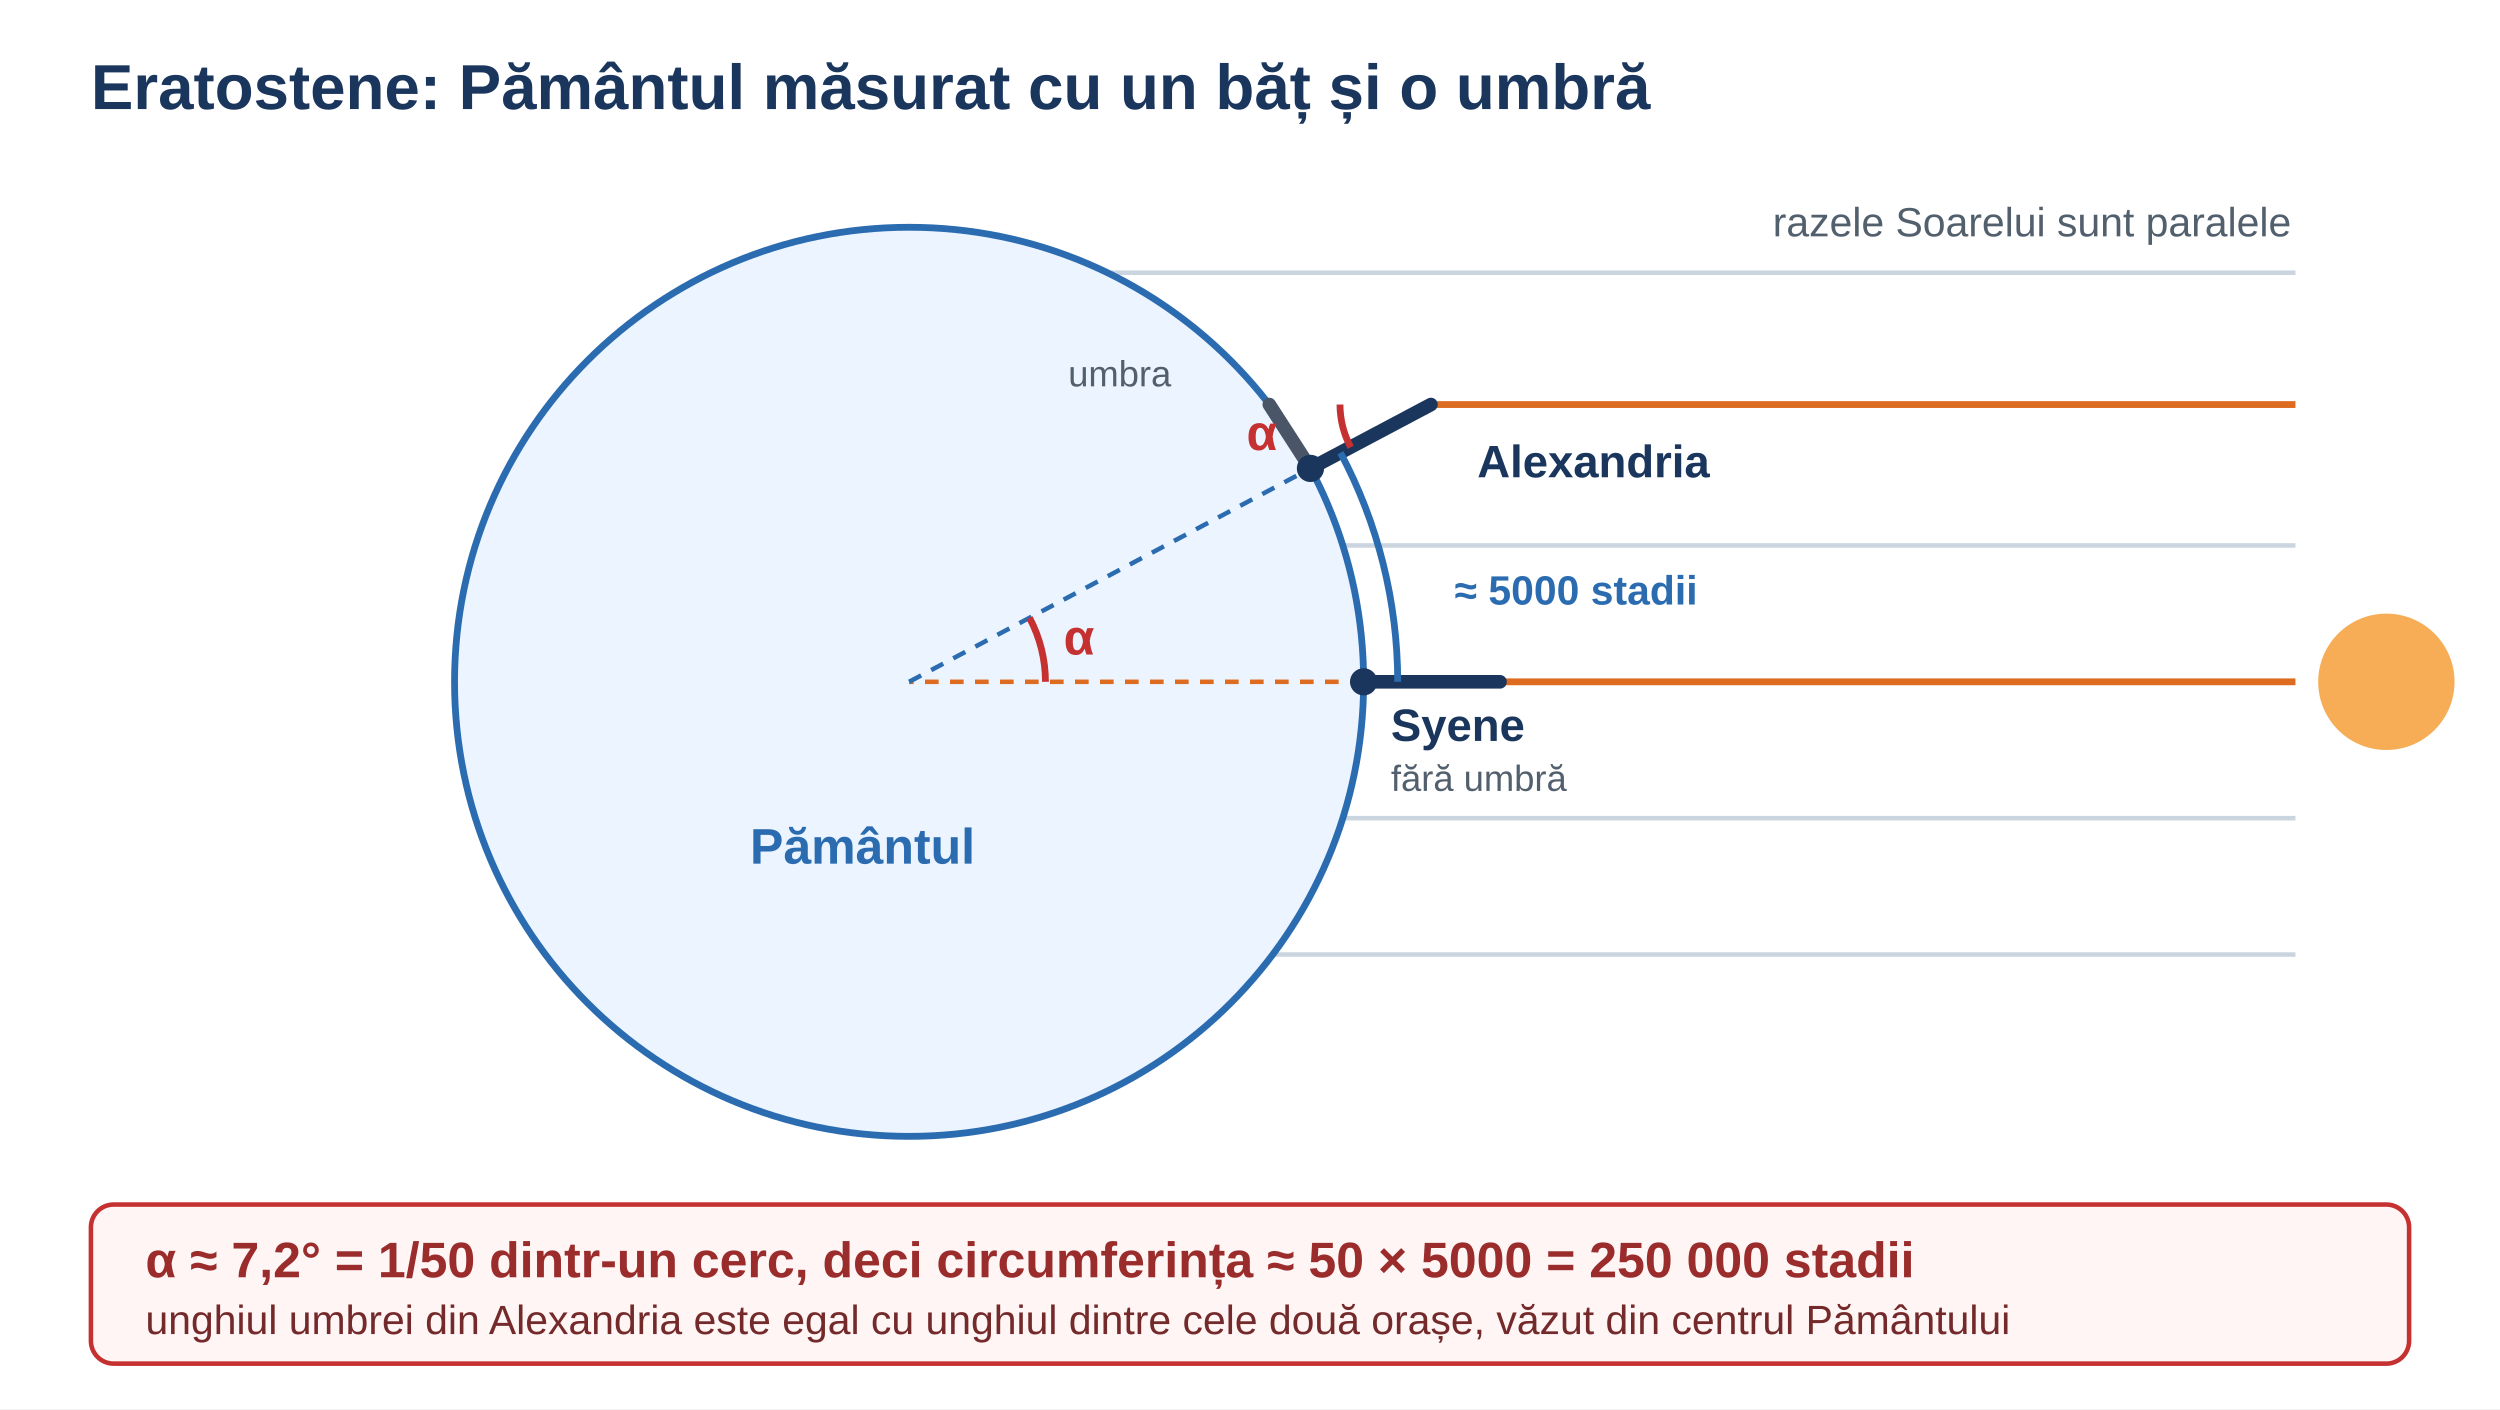
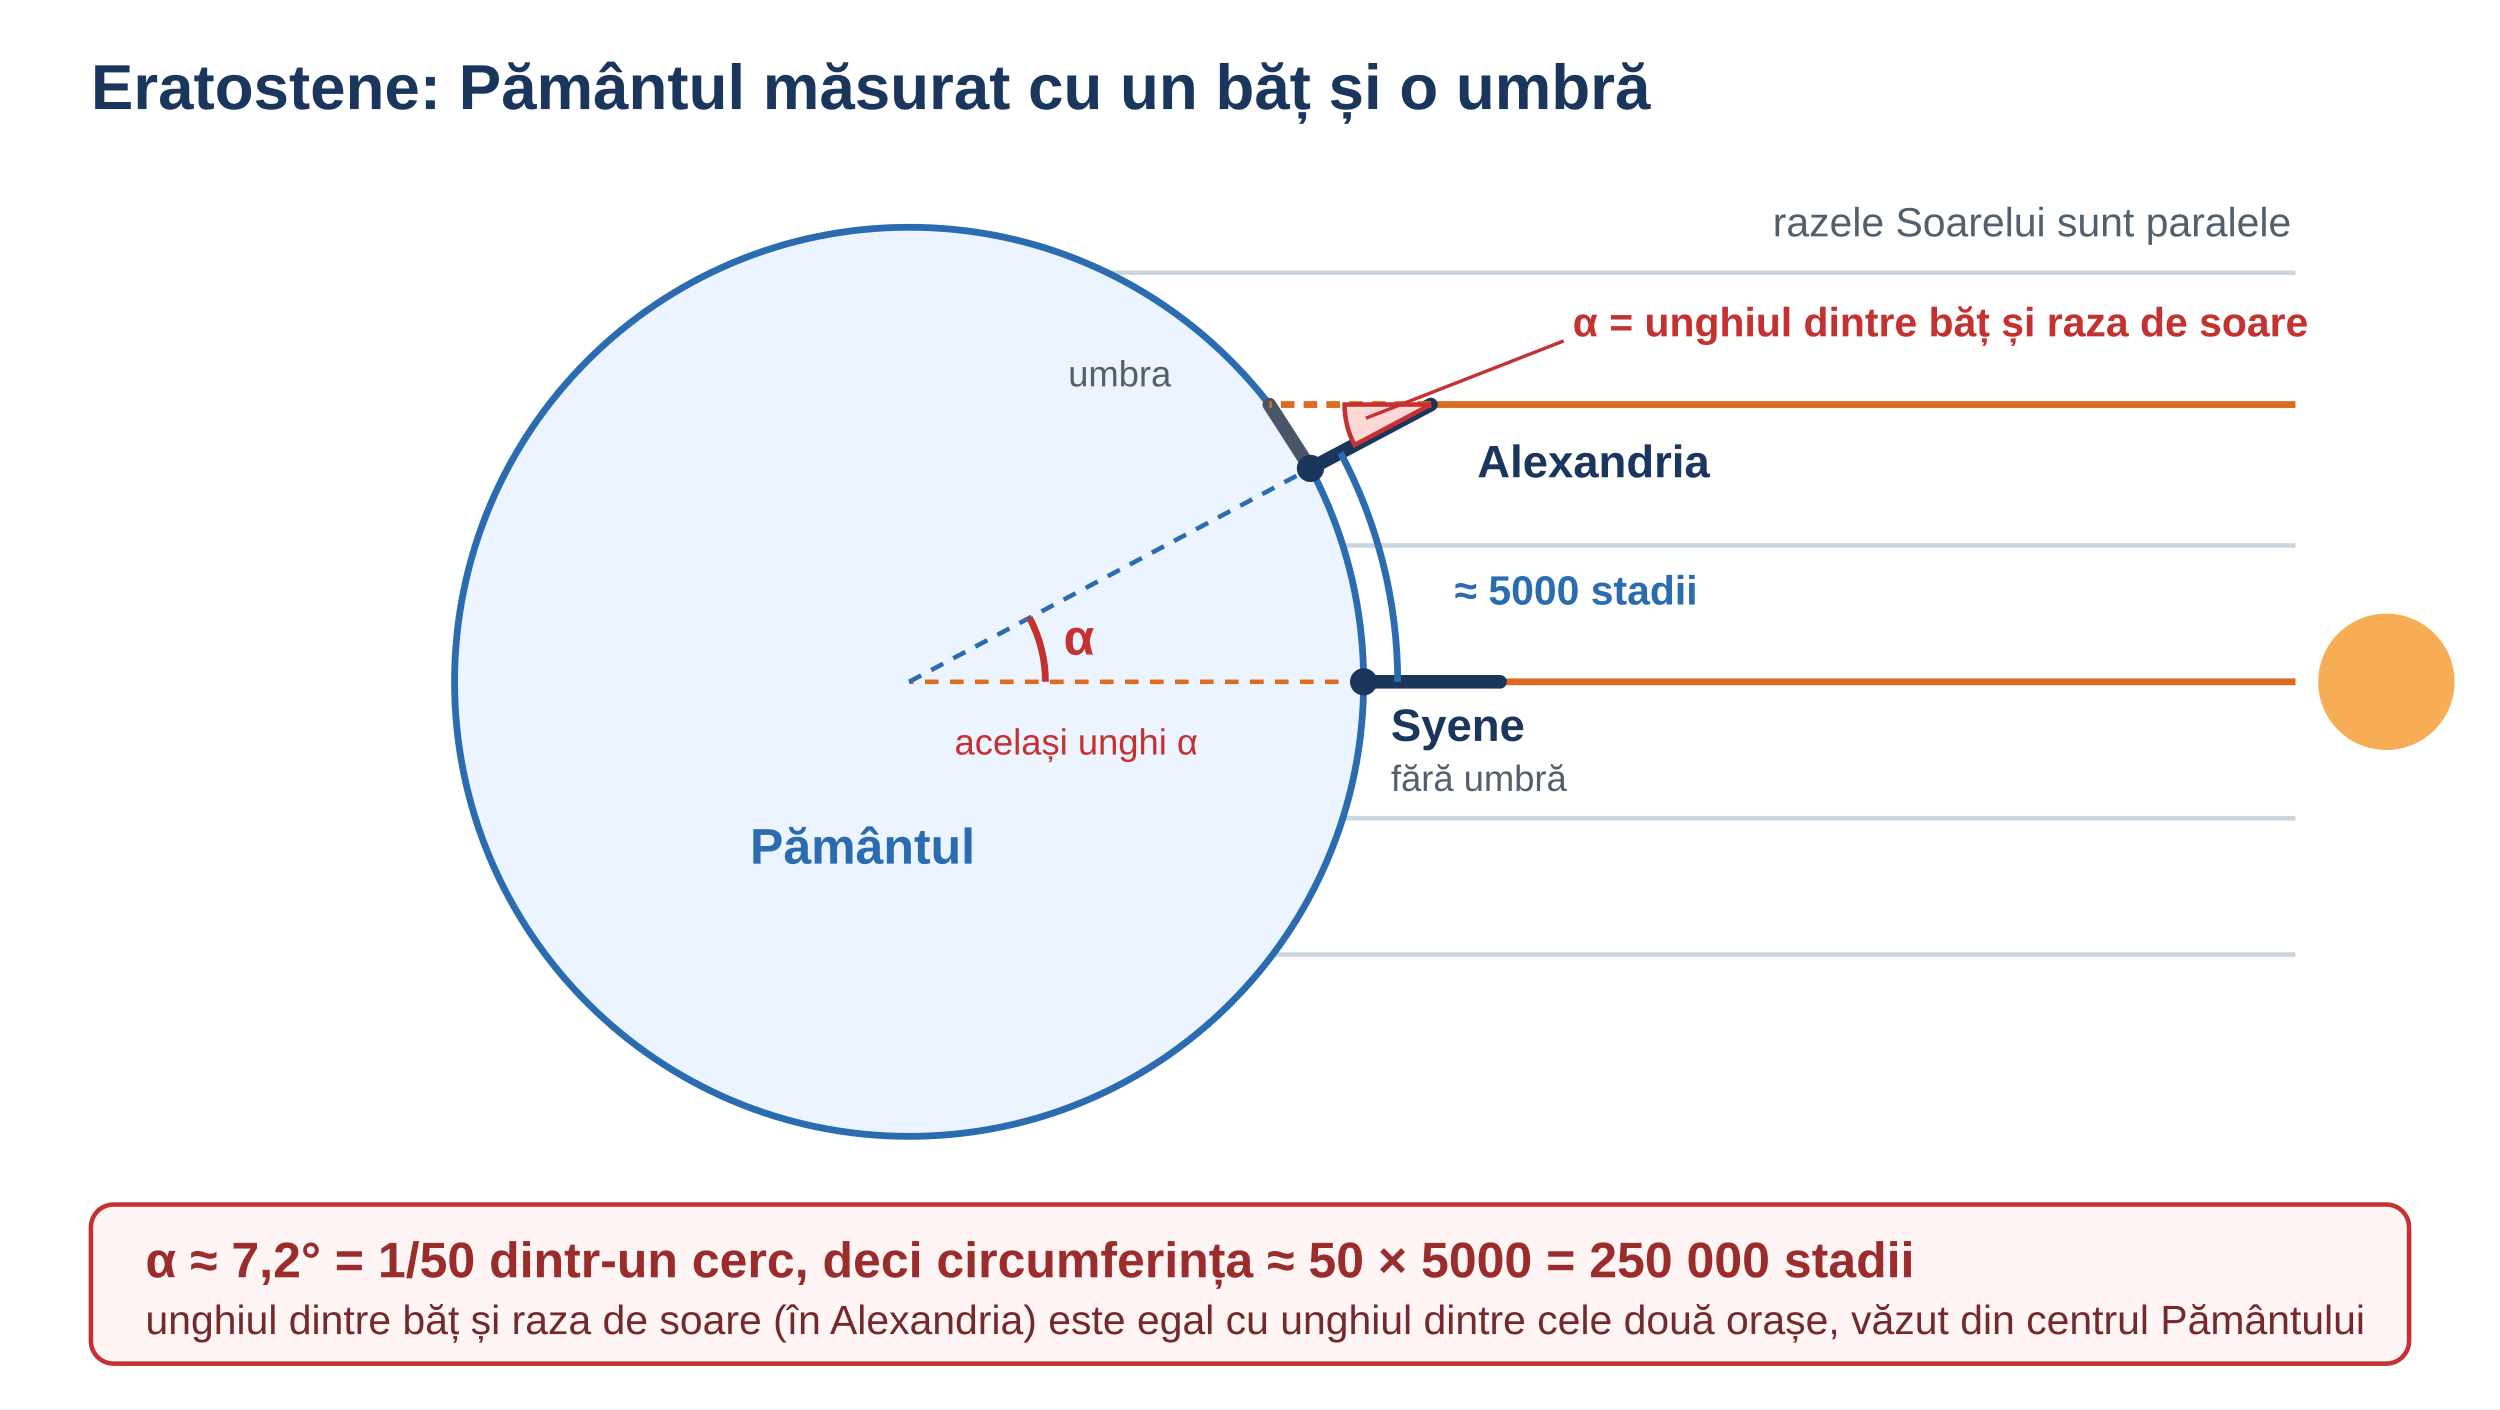
<svg xmlns="http://www.w3.org/2000/svg" viewBox="0 0 1100 620" font-family="Segoe UI, Arial, sans-serif">
  <rect width="1100" height="620" fill="#fff" />
  <text x="40" y="48" font-size="28" font-weight="700" fill="#1a365d">Eratostene: Pământul măsurat cu un băț și o umbră</text>
  <circle cx="1050" cy="300" r="30" fill="#f6ad55" />
  <g stroke="#cbd5e0" stroke-width="2">
    <path d="M1010 120 H487" />
    <path d="M1010 240 H591" />
    <path d="M1010 360 H591" />
    <path d="M1010 420 H487" />
  </g>
  <text x="780" y="104" font-size="18" fill="#52606d">razele Soarelui sunt paralele</text>
  <circle cx="400" cy="300" r="200" fill="#ebf4ff" stroke="#2b6cb0" stroke-width="3" />
  <text x="330" y="380" font-size="22" fill="#2b6cb0" font-weight="600">Pământul</text>
  <path d="M1010 300 H600" stroke="#dd6b20" stroke-width="3" />
  <path d="M600 300 H400" stroke="#dd6b20" stroke-width="2" stroke-dasharray="6 5" />
  <path d="M1010 178 H629.6" stroke="#dd6b20" stroke-width="3" />
  <path d="M400 300 L576.6 206.1" stroke="#2b6cb0" stroke-width="2" stroke-dasharray="6 5" />
  <path d="M600 300 H660" stroke="#1a365d" stroke-width="6" stroke-linecap="round" />
  <circle cx="600" cy="300" r="6" fill="#1a365d" />
  <text x="612" y="326" font-size="20" font-weight="600" fill="#1a365d">Syene</text>
  <text x="612" y="348" font-size="16" fill="#52606d">fără umbră</text>
  <path d="M576.6 206.1 L629.6 178" stroke="#1a365d" stroke-width="6" stroke-linecap="round" />
  <path d="M576.6 206.1 L558.5 178" stroke="#4a5568" stroke-width="6" stroke-linecap="round" />
  <circle cx="576.6" cy="206.1" r="6" fill="#1a365d" />
  <text x="650" y="210" font-size="20" font-weight="600" fill="#1a365d">Alexandria</text>
  <text x="470" y="170" font-size="16" fill="#52606d">umbra</text>
  <path d="M460 300 A60 60 0 0 0 452.98 271.83" fill="none" stroke="#c53030" stroke-width="3" />
  <text x="468" y="288" font-size="22" font-weight="700" fill="#c53030">α</text>
-   <path d="M589.6 178 A40 40 0 0 0 594.3 196.8" fill="none" stroke="#c53030" stroke-width="3" />
-   <text x="562" y="198" font-size="22" font-weight="700" fill="#c53030" text-anchor="end">α</text>
+   <path d="M629.6 178 H558.5" stroke="#dd6b20" stroke-width="3" stroke-dasharray="6 4" />
+   <path d="M629.6 178 L591.6 178 A38 38 0 0 0 596 195.8 Z" fill="#fed7d7" stroke="#c53030" stroke-width="2" />
+   <path d="M688 150 L601 184" stroke="#c53030" stroke-width="1.5" />
+   <text x="692" y="148" font-size="18" font-weight="700" fill="#c53030">α = unghiul dintre băț și raza de soare</text>
+   <text x="420" y="332" font-size="16" fill="#c53030">același unghi α</text>
  <path d="M615 300 A215 215 0 0 0 589.8 199.2" fill="none" stroke="#2b6cb0" stroke-width="3" />
  <text x="640" y="266" font-size="18" fill="#2b6cb0" font-weight="600">≈ 5000 stadii</text>
  <rect x="40" y="530" width="1020" height="70" rx="10" fill="#fff5f5" stroke="#c53030" stroke-width="2" />
  <text x="64" y="562" font-size="22" fill="#9b2c2c" font-weight="700">α ≈ 7,2° = 1/50 dintr-un cerc, deci circumferința ≈ 50 × 5000 = 250 000 stadii</text>
-   <text x="64" y="587" font-size="18" fill="#742a2a">unghiul umbrei din Alexandria este egal cu unghiul dintre cele două orașe, văzut din centrul Pământului</text>
+   <text x="64" y="587" font-size="18" fill="#742a2a">unghiul dintre băț și raza de soare (în Alexandria) este egal cu unghiul dintre cele două orașe, văzut din centrul Pământului</text>
</svg>
